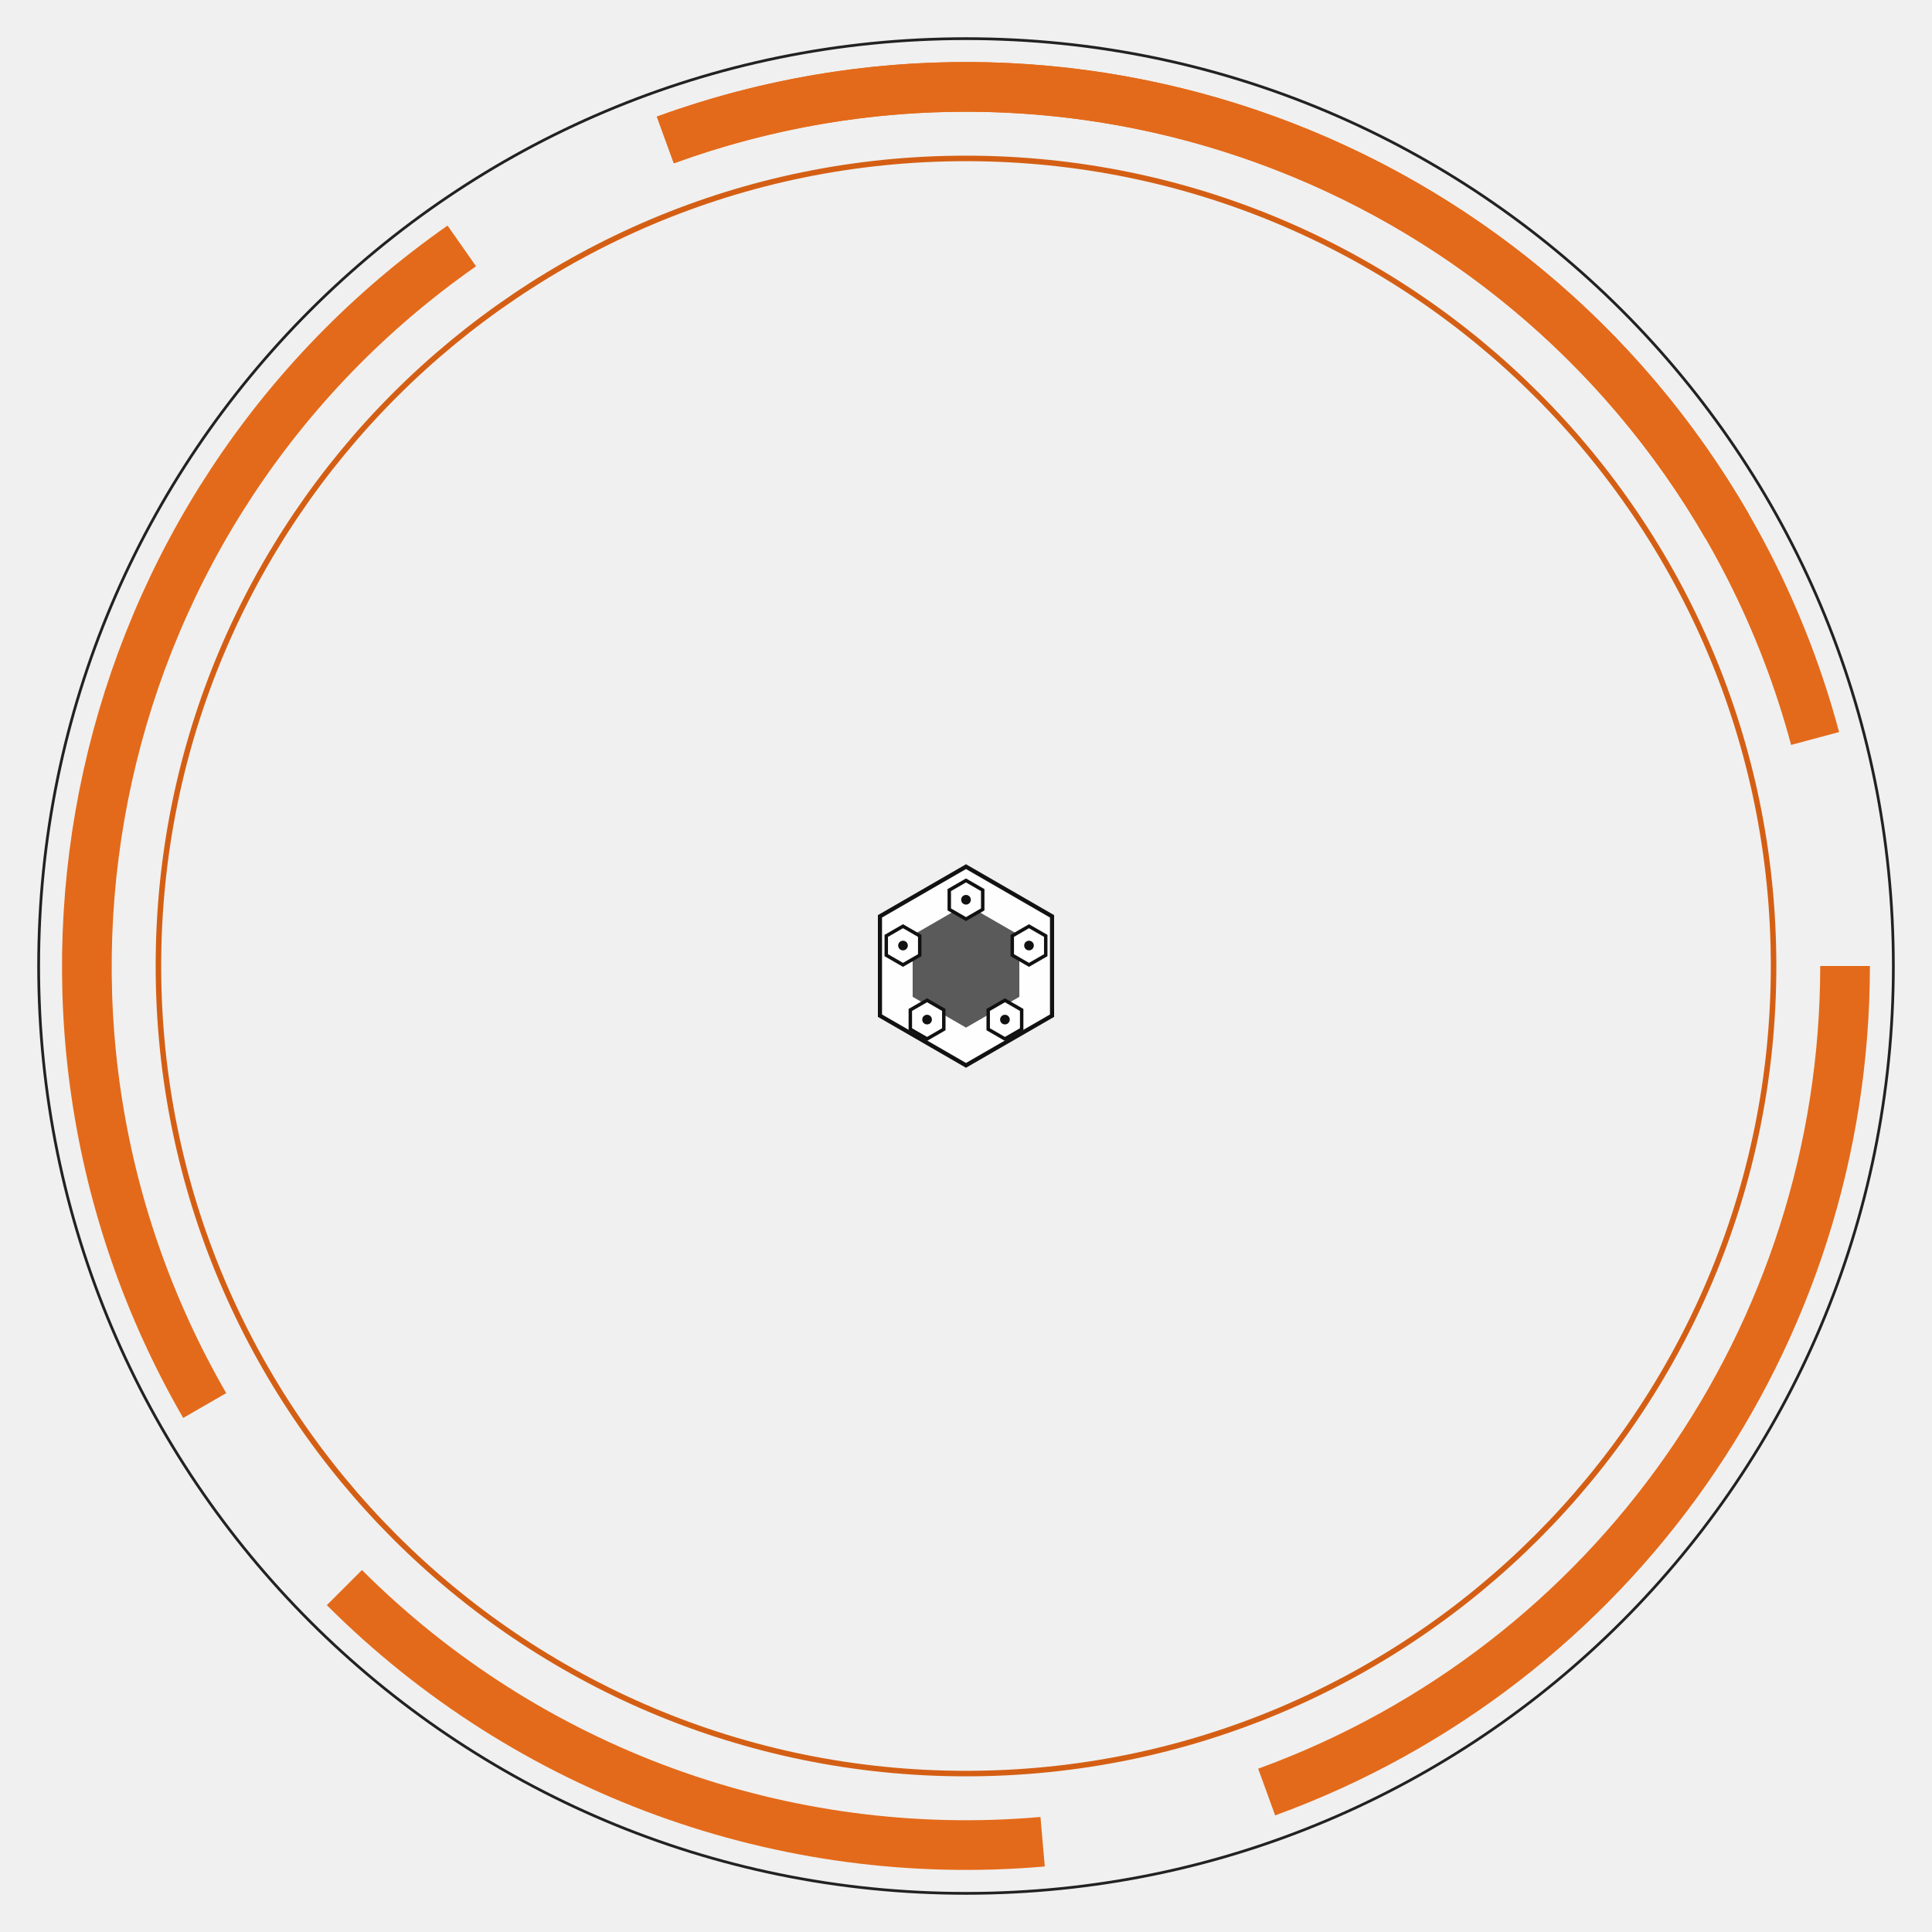
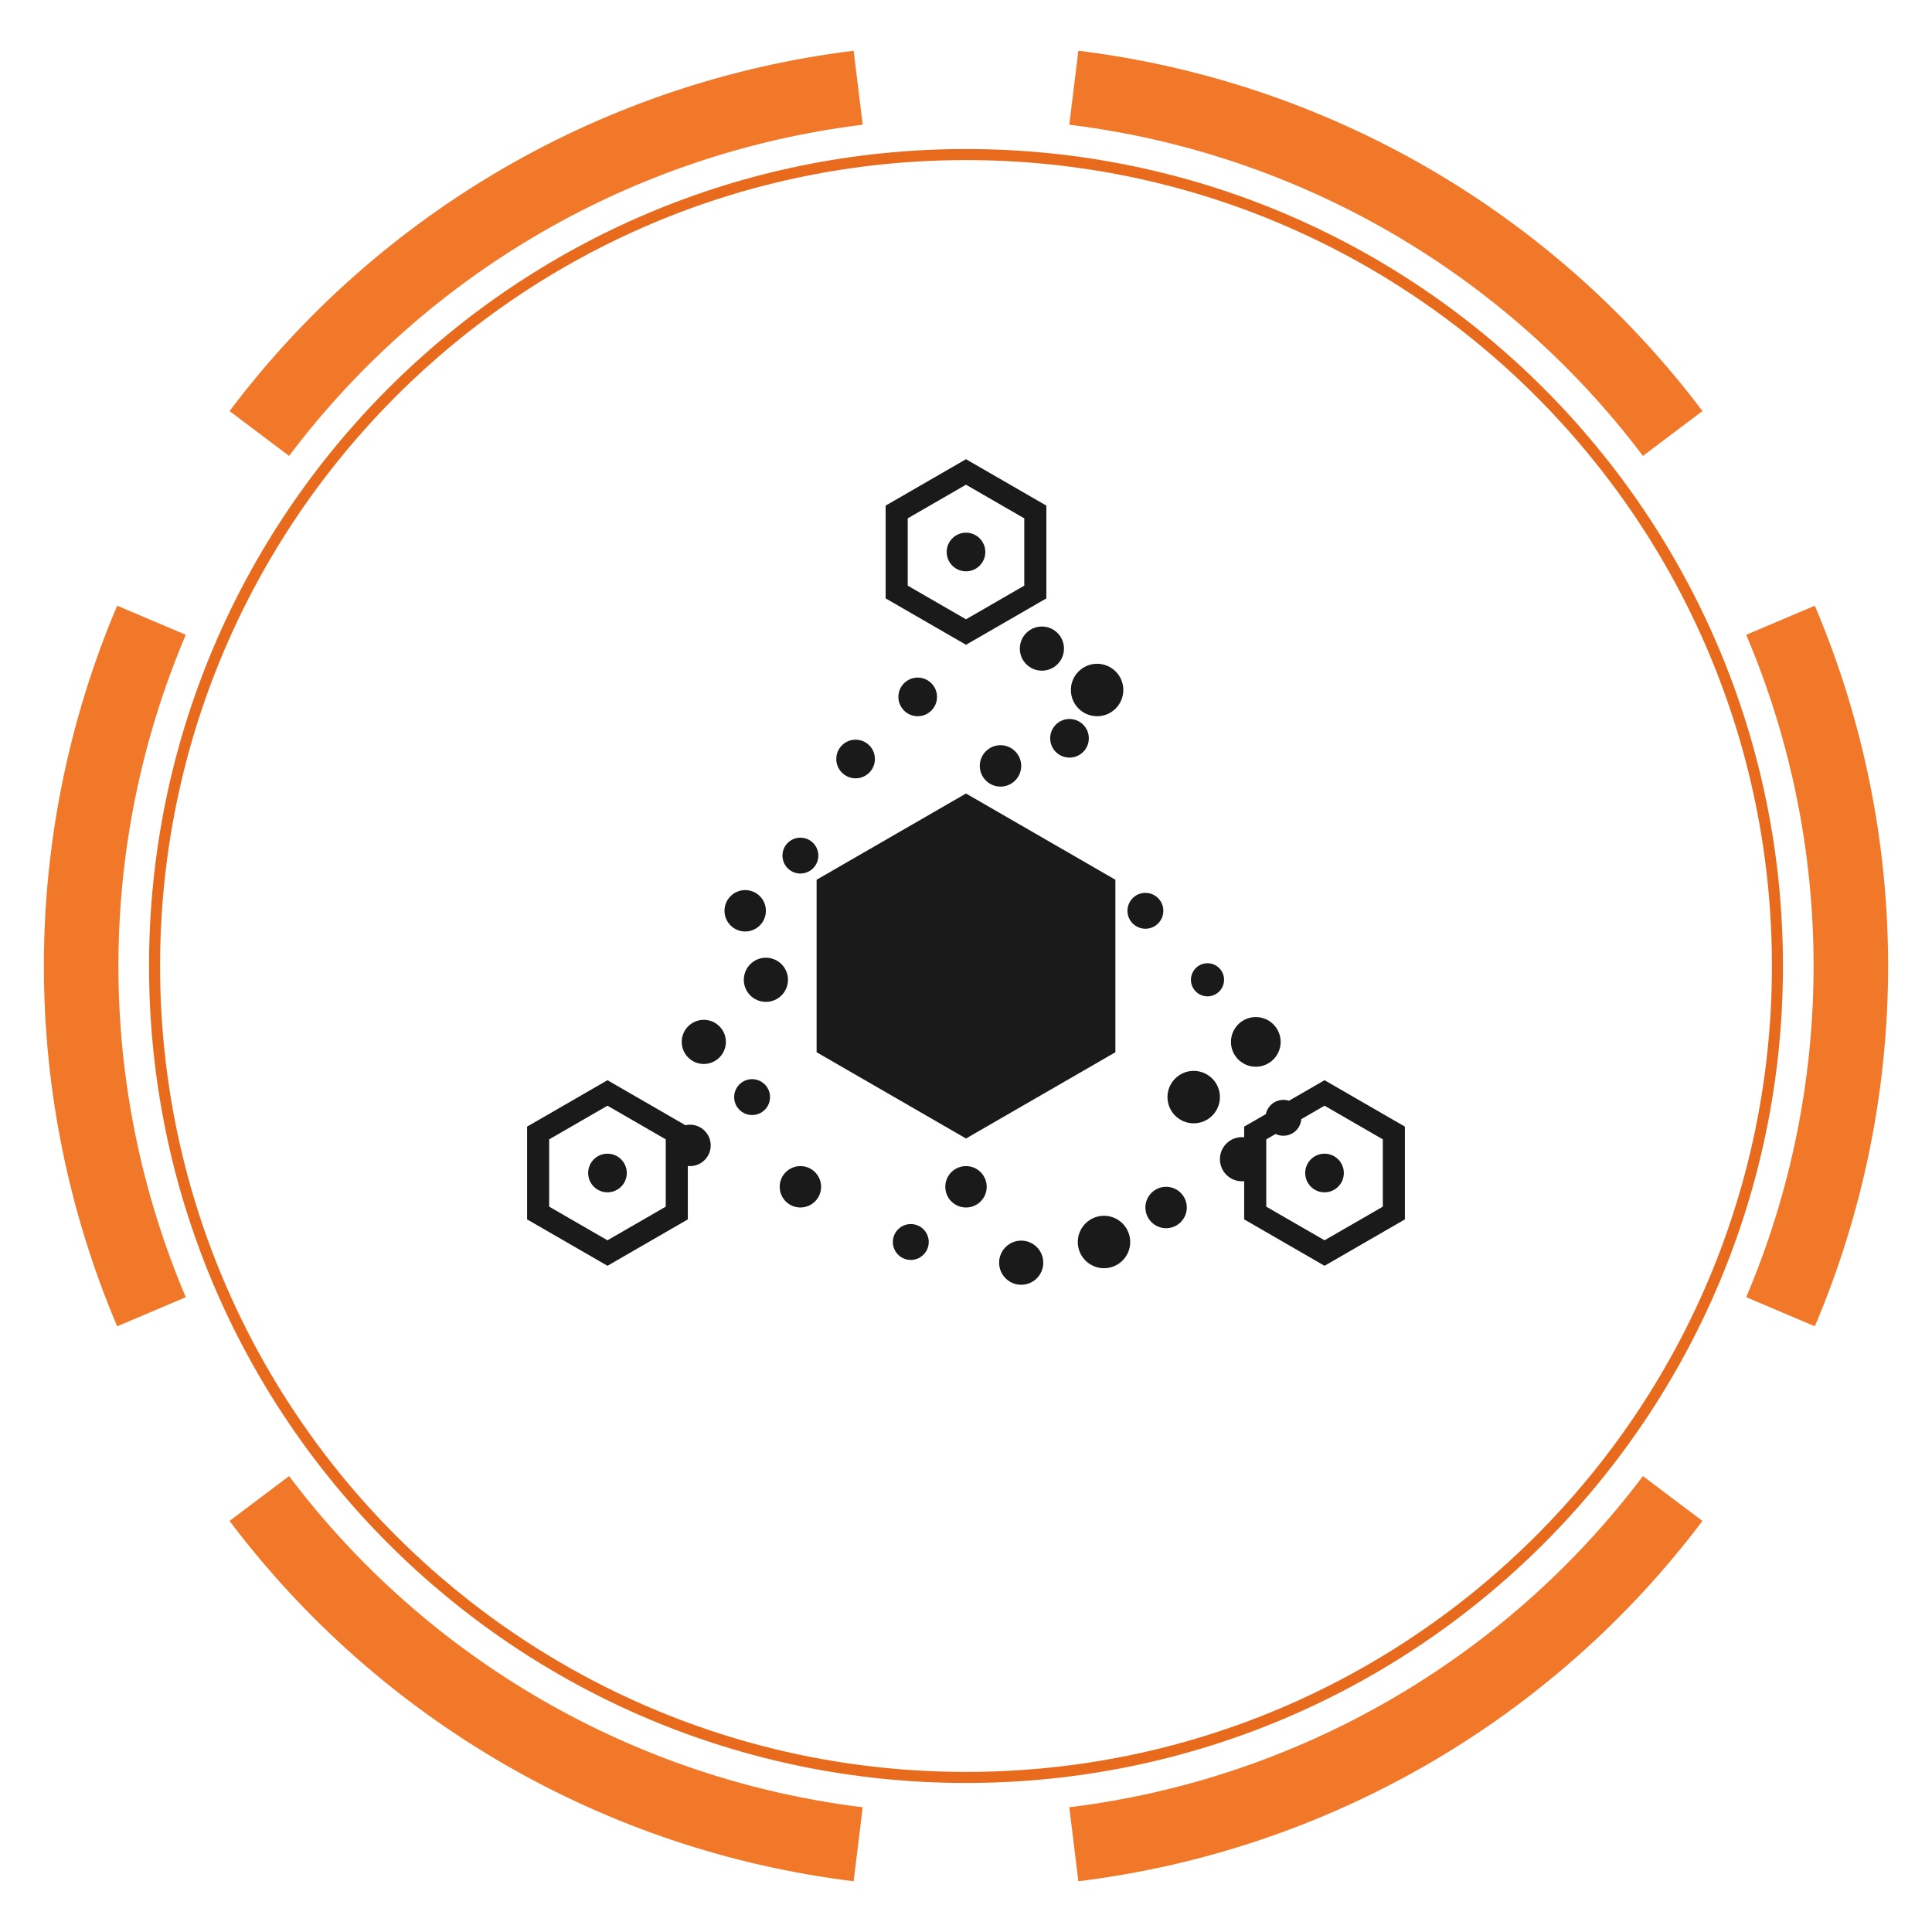
<svg xmlns="http://www.w3.org/2000/svg" width="1400" height="1400" viewBox="0 0 1400 1400">
-   <circle cx="700" cy="700" r="672" fill="none" stroke="#222" stroke-width="2" />
-   <path d="M 482.13 101.42 A 637 637 0 0 1 1315.29 535.13" fill="none" stroke="#E36A1A" stroke-width="36" stroke-linecap="butt" />
-   <path d="M 1337.00 700.00 A 637 637 0 0 1 917.87 1298.58" fill="none" stroke="#E36A1A" stroke-width="36" stroke-linecap="butt" />
-   <path d="M 755.52 1334.58 A 637 637 0 0 1 249.57 1150.43" fill="none" stroke="#E36A1A" stroke-width="36" stroke-linecap="butt" />
-   <path d="M 148.34 1018.50 A 637 637 0 0 1 334.63 178.20" fill="none" stroke="#E36A1A" stroke-width="36" stroke-linecap="butt" />
-   <path d="M 482.13 101.42 A 637 637 0 0 1 1251.66 381.50" fill="none" stroke="#E36A1A" stroke-width="36" stroke-linecap="butt" />
-   <circle cx="700" cy="700" r="585.2" fill="none" stroke="#D45F14" stroke-width="4" />
-   <polygon points="762.35,664.00 762.35,736.00 700.00,772.00 637.65,736.00 637.65,664.00 700.00,628.00" fill="#ffffff" fill-opacity="0.92" stroke="#111" stroke-width="3" />
-   <polygon points="738.66,677.68 738.66,722.32 700.00,744.64 661.34,722.32 661.34,677.68 700.00,655.36" fill="#5a5a5a" />
-   <polygon points="712.12,645.00 712.12,659.00 700.00,666.00 687.88,659.00 687.88,645.00 700.00,638.00" fill="#fff" stroke="#111" stroke-width="2.5" />
-   <circle cx="700.00" cy="652.00" r="3.5" fill="#111" />
-   <polygon points="757.78,678.17 757.78,692.17 745.65,699.17 733.53,692.17 733.53,678.17 745.65,671.17" fill="#fff" stroke="#111" stroke-width="2.5" />
-   <circle cx="745.65" cy="685.17" r="3.5" fill="#111" />
-   <polygon points="740.34,731.83 740.34,745.83 728.21,752.83 716.09,745.83 716.09,731.83 728.21,724.83" fill="#fff" stroke="#111" stroke-width="2.5" />
-   <circle cx="728.21" cy="738.83" r="3.5" fill="#111" />
-   <polygon points="683.91,731.83 683.91,745.83 671.79,752.83 659.66,745.83 659.66,731.83 671.79,724.83" fill="#fff" stroke="#111" stroke-width="2.5" />
-   <circle cx="671.79" cy="738.83" r="3.5" fill="#111" />
-   <polygon points="666.47,678.17 666.47,692.17 654.35,699.17 642.22,692.17 642.22,678.17 654.35,671.17" fill="#fff" stroke="#111" stroke-width="2.5" />
-   <circle cx="654.35" cy="685.17" r="3.5" fill="#111" />
+   <defs>
+     <clipPath id="disc">
+       <circle cx="700" cy="700" r="679" />
+     </clipPath>
+   </defs>
+   <rect width="1400" height="1400" fill="#ffffff" />
+   <circle cx="700" cy="700" r="679" fill="#ffffff" />
+   <g clip-path="url(#disc)">
+     <path d="M 778.14 63.58 A 641.2 641.2 0 0 1 1212.09 314.12" fill="none" stroke="#F07828" stroke-width="54" stroke-linecap="butt" />
+     <path d="M 1290.23 449.46 A 641.2 641.2 0 0 1 1290.23 950.54" fill="none" stroke="#F07828" stroke-width="54" stroke-linecap="butt" />
+     <path d="M 1212.09 1085.88 A 641.2 641.2 0 0 1 778.14 1336.42" fill="none" stroke="#F07828" stroke-width="54" stroke-linecap="butt" />
+     <path d="M 621.86 1336.42 A 641.2 641.2 0 0 1 187.91 1085.88" fill="none" stroke="#F07828" stroke-width="54" stroke-linecap="butt" />
+     <path d="M 109.77 950.54 A 641.2 641.2 0 0 1 109.77 449.46" fill="none" stroke="#F07828" stroke-width="54" stroke-linecap="butt" />
+     <path d="M 187.91 314.12 A 641.2 641.2 0 0 1 621.86 63.58" fill="none" stroke="#F07828" stroke-width="54" stroke-linecap="butt" />
+     <circle cx="700" cy="700" r="588" fill="none" stroke="#E86A1C" stroke-width="8" />
+     <polygon points="808.25,637.50 808.25,762.50 700.00,825.00 591.75,762.50 591.75,637.50 700.00,575.00" fill="#1a1a1a" />
+     <polygon points="750.23,371.00 750.23,429.00 700.00,458.00 649.77,429.00 649.77,371.00 700.00,342.00" fill="#ffffff" stroke="#1a1a1a" stroke-width="16" />
+     <circle cx="700.0" cy="400.0" r="14" fill="#1a1a1a" />
+     <polygon points="1010.04,821.00 1010.04,879.00 959.81,908.00 909.58,879.00 909.58,821.00 959.81,792.00" fill="#ffffff" stroke="#1a1a1a" stroke-width="16" />
+     <circle cx="959.8" cy="850.0" r="14" fill="#1a1a1a" />
+     <polygon points="490.42,821.00 490.42,879.00 440.19,908.00 389.96,879.00 389.96,821.00 440.19,792.00" fill="#ffffff" stroke="#1a1a1a" stroke-width="16" />
+     <circle cx="440.2" cy="850.0" r="14" fill="#1a1a1a" />
+     <circle cx="665.0" cy="505.0" r="14" fill="#1a1a1a" />
+     <circle cx="755.0" cy="470.0" r="16" fill="#1a1a1a" />
+     <circle cx="795.0" cy="500.0" r="19" fill="#1a1a1a" />
+     <circle cx="775.0" cy="535.0" r="14" fill="#1a1a1a" />
+     <circle cx="725.0" cy="555.0" r="15" fill="#1a1a1a" />
+     <circle cx="580.0" cy="620.0" r="13" fill="#1a1a1a" />
+     <circle cx="540.0" cy="660.0" r="15" fill="#1a1a1a" />
+     <circle cx="555.0" cy="710.0" r="16" fill="#1a1a1a" />
+     <circle cx="510.0" cy="755.0" r="16" fill="#1a1a1a" />
+     <circle cx="545.0" cy="795.0" r="13" fill="#1a1a1a" />
+     <circle cx="500.0" cy="830.0" r="15" fill="#1a1a1a" />
+     <circle cx="580.0" cy="860.0" r="15" fill="#1a1a1a" />
+     <circle cx="830.0" cy="660.0" r="13" fill="#1a1a1a" />
+     <circle cx="875.0" cy="710.0" r="12" fill="#1a1a1a" />
+     <circle cx="910.0" cy="755.0" r="18" fill="#1a1a1a" />
+     <circle cx="865.0" cy="795.0" r="19" fill="#1a1a1a" />
+     <circle cx="900.0" cy="840.0" r="16" fill="#1a1a1a" />
+     <circle cx="845.0" cy="875.0" r="15" fill="#1a1a1a" />
+     <circle cx="930.0" cy="810.0" r="13" fill="#1a1a1a" />
+     <circle cx="800.0" cy="900.0" r="19" fill="#1a1a1a" />
+     <circle cx="740.0" cy="915.0" r="16" fill="#1a1a1a" />
+     <circle cx="660.0" cy="900.0" r="13" fill="#1a1a1a" />
+     <circle cx="700.0" cy="860.0" r="15" fill="#1a1a1a" />
+     <circle cx="620.0" cy="550.0" r="14" fill="#1a1a1a" />
+   </g>
</svg>
